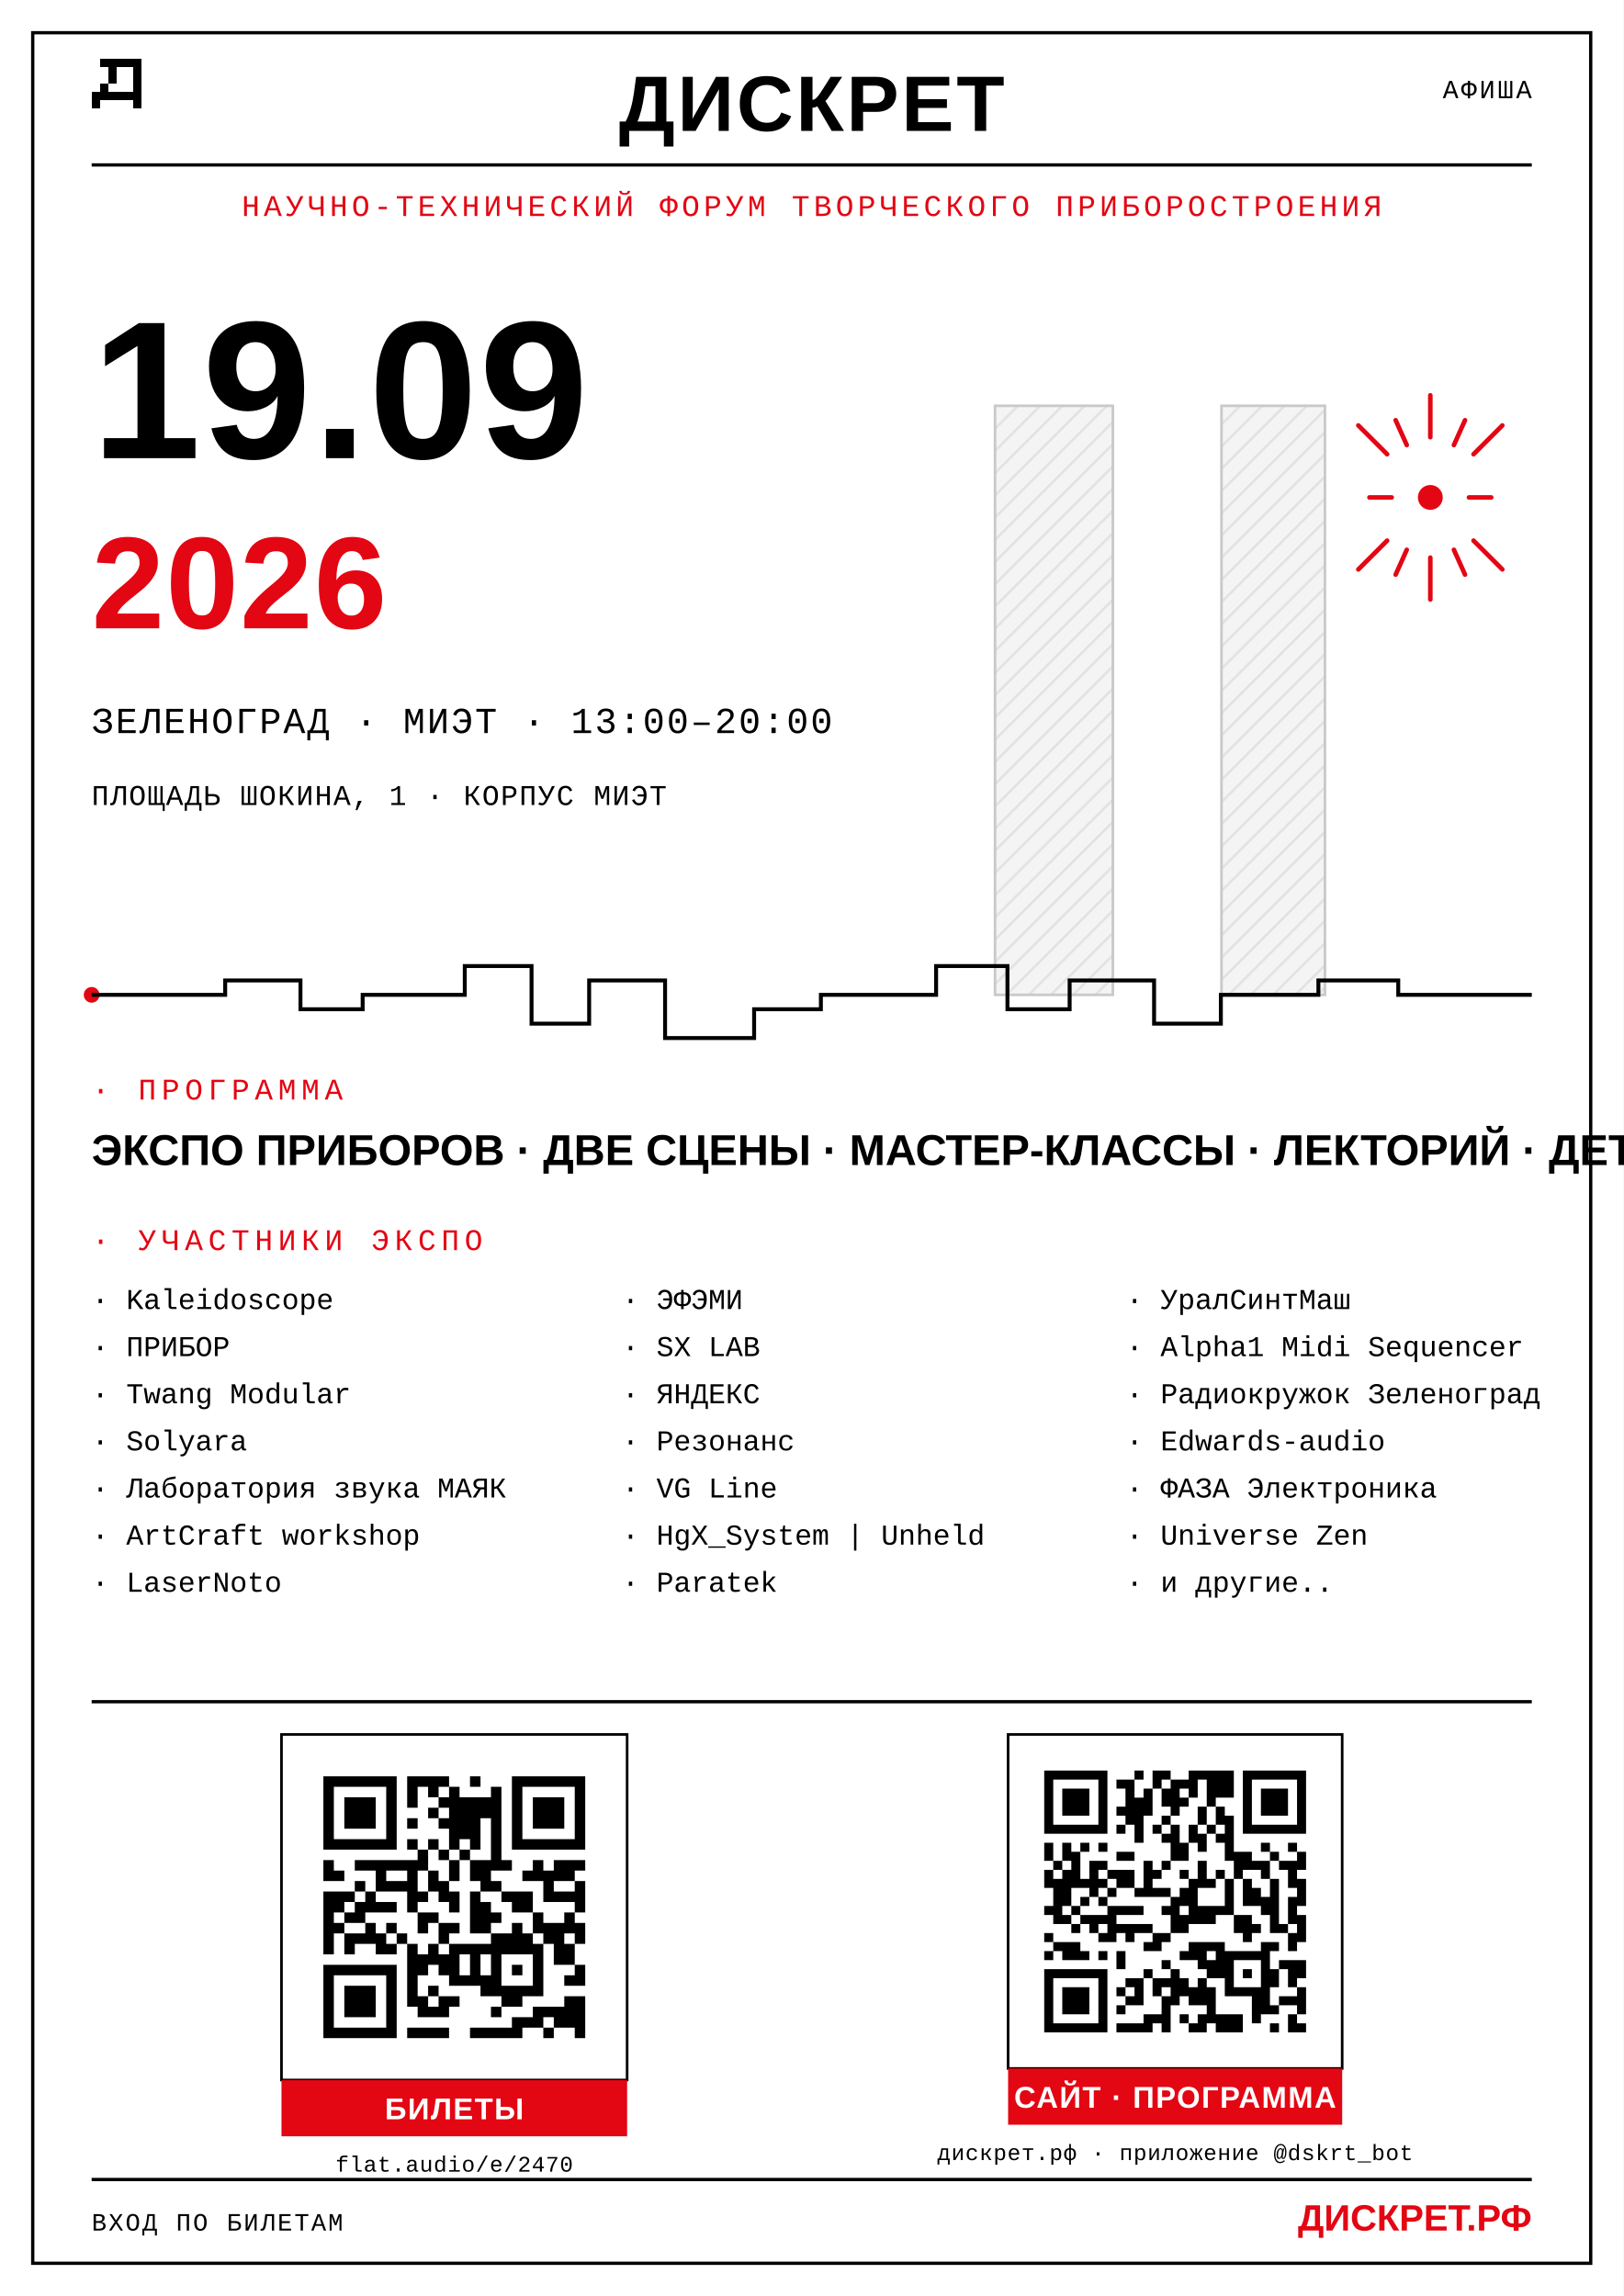
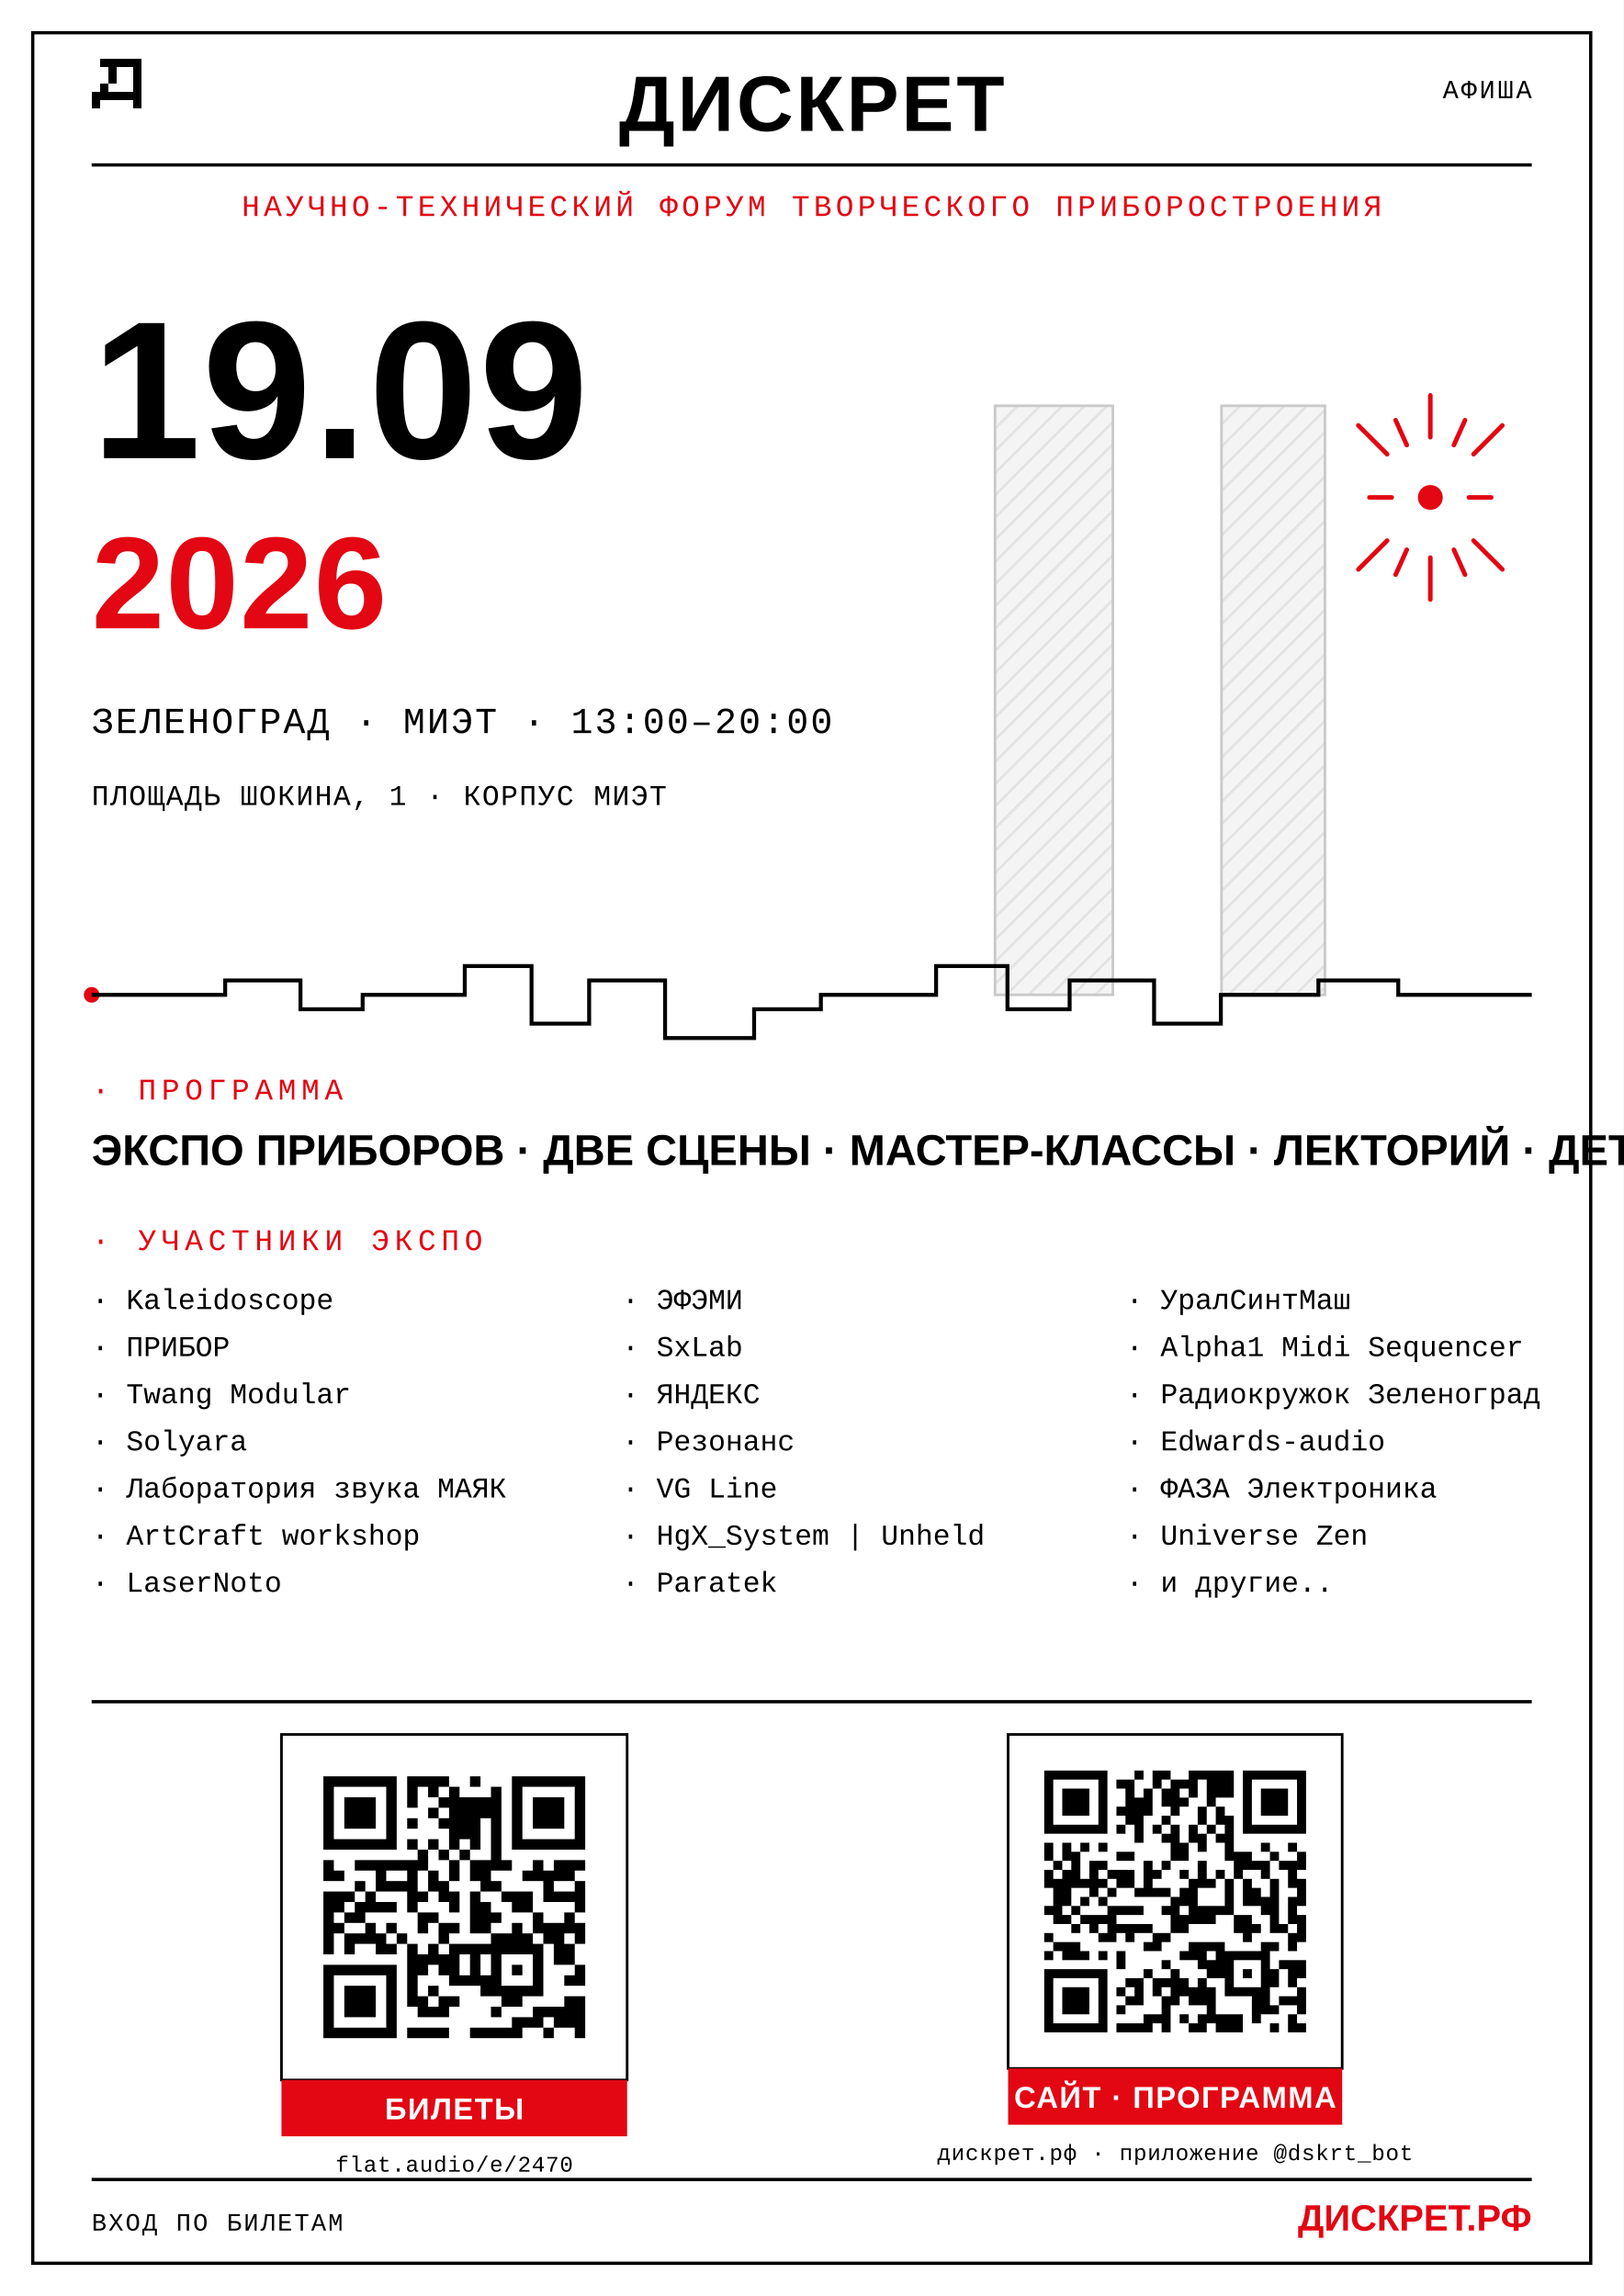
<svg xmlns="http://www.w3.org/2000/svg" width="2480" height="3508" viewBox="0 0 2480 3508" fill="none" font-family="'Arial Narrow','Helvetica Neue',Arial,sans-serif">
  <defs>
    <g id="logoD" shape-rendering="crispEdges" transform="scale(0.66667)">
      <rect x="10" y="0" width="2" height="12" />
      <rect x="2" y="0" width="8" height="2" />
      <rect x="4" y="2" width="2" height="4" />
      <rect x="2" y="6" width="2" height="2" />
      <rect x="0" y="8" width="12" height="2" />
      <rect x="0" y="10" width="2" height="2" />
    </g>
    <pattern id="th" width="24" height="24" patternTransform="rotate(45)" patternUnits="userSpaceOnUse">
      <rect width="24" height="24" fill="#f4f4f4" />
      <line x1="0" y1="0" x2="0" y2="24" stroke="#e3e3e3" stroke-width="8" />
    </pattern>
  </defs>
  <rect width="2480" height="3508" fill="#FFFFFF" />
  <rect x="50" y="50" width="2380" height="3408" fill="none" stroke="#000" stroke-width="5" />
  <use href="#logoD" fill="#000" transform="translate(140,90) scale(9.5)" />
  <text x="1240" y="200" text-anchor="middle" font-weight="800" font-size="120" letter-spacing="4" fill="#000">ДИСКРЕТ</text>
  <text x="2340" y="150" text-anchor="end" font-family="'Courier New',monospace" font-size="40" letter-spacing="4" fill="#000">АФИША</text>
  <line x1="140" y1="252" x2="2340" y2="252" stroke="#000" stroke-width="5" />
  <text x="1240" y="330" text-anchor="middle" font-family="'Courier New',monospace" font-size="46" letter-spacing="6" fill="#E30613">НАУЧНО-ТЕХНИЧЕСКИЙ ФОРУМ ТВОРЧЕСКОГО ПРИБОРОСТРОЕНИЯ</text>
  <text x="140" y="700" font-weight="800" font-size="300" letter-spacing="2" fill="#000">19.09</text>
  <text x="140" y="960" font-weight="800" font-size="200" letter-spacing="2" fill="#E30613">2026</text>
  <text x="140" y="1120" font-family="'Courier New',monospace" font-size="56" letter-spacing="3" fill="#000">ЗЕЛЕНОГРАД · МИЭТ · 13:00–20:00</text>
  <text x="140" y="1230" font-family="'Courier New',monospace" font-size="44" letter-spacing="2" fill="#000">ПЛОЩАДЬ ШОКИНА, 1 · КОРПУС МИЭТ</text>
  <g stroke="#c9c9c9" stroke-width="4">
    <rect x="1520" y="620" width="180" height="900" fill="url(#th)" />
    <rect x="1866" y="620" width="158" height="900" fill="url(#th)" />
  </g>
  <g stroke="#E30613" stroke-width="7" stroke-linecap="round">
    <line x1="2185" y1="668" x2="2185" y2="604" />
    <line x1="2185" y1="852" x2="2185" y2="916" />
    <line x1="2092" y1="760" x2="2126" y2="760" />
    <line x1="2244" y1="760" x2="2278" y2="760" />
    <line x1="2119" y1="694" x2="2075" y2="650" />
    <line x1="2251" y1="694" x2="2295" y2="650" />
    <line x1="2119" y1="826" x2="2075" y2="870" />
    <line x1="2251" y1="826" x2="2295" y2="870" />
    <line x1="2149" y1="680" x2="2132" y2="642" />
    <line x1="2221" y1="680" x2="2238" y2="642" />
    <line x1="2149" y1="840" x2="2132" y2="878" />
    <line x1="2221" y1="840" x2="2238" y2="878" />
  </g>
  <circle cx="2185" cy="760" r="19" fill="#E30613" />
  <circle cx="140" cy="1520" r="12" fill="#E30613" />
  <polyline points="140,1520 344,1520 344,1498 459,1498 459,1542 554,1542 554,1520 710,1520 710,1476 812,1476 812,1564 900,1564 900,1498 1016,1498 1016,1586 1152,1586 1152,1542 1254,1542 1254,1520 1430,1520 1430,1476 1539,1476 1539,1542 1634,1542 1634,1498 1763,1498 1763,1564 1865,1564 1865,1520 2014,1520 2014,1498 2136,1498 2136,1520 2340,1520" fill="none" stroke="#000" stroke-width="6" />
  <text x="140" y="1680" font-family="'Courier New',monospace" font-size="46" letter-spacing="8" fill="#E30613">· ПРОГРАММА</text>
  <text x="140" y="1780" font-weight="800" font-size="66" fill="#000" textLength="2200" lengthAdjust="spacingAndGlyphs">ЭКСПО ПРИБОРОВ · ДВЕ СЦЕНЫ · МАСТЕР-КЛАССЫ · ЛЕКТОРИЙ · ДЕТСКАЯ ЗОНА</text>
  <text x="140" y="1910" font-family="'Courier New',monospace" font-size="46" letter-spacing="8" fill="#E30613">· УЧАСТНИКИ ЭКСПО</text>
  <text x="140" y="2000" font-family="'Courier New',monospace" font-size="44" fill="#000">· Kaleidoscope</text>
  <text x="140" y="2072" font-family="'Courier New',monospace" font-size="44" fill="#000">· ПРИБОР</text>
  <text x="140" y="2144" font-family="'Courier New',monospace" font-size="44" fill="#000">· Twang Modular</text>
  <text x="140" y="2216" font-family="'Courier New',monospace" font-size="44" fill="#000">· Solyara</text>
  <text x="140" y="2288" font-family="'Courier New',monospace" font-size="44" fill="#000">· Лаборатория звука МАЯК</text>
  <text x="140" y="2360" font-family="'Courier New',monospace" font-size="44" fill="#000">· ArtCraft workshop</text>
  <text x="140" y="2432" font-family="'Courier New',monospace" font-size="44" fill="#000">· LaserNoto</text>
  <text x="950" y="2000" font-family="'Courier New',monospace" font-size="44" fill="#000">· ЭФЭМИ</text>
-   <text x="950" y="2072" font-family="'Courier New',monospace" font-size="44" fill="#000">· SX LAB</text>
+   <text x="950" y="2072" font-family="'Courier New',monospace" font-size="44" fill="#000">· SxLab</text>
  <text x="950" y="2144" font-family="'Courier New',monospace" font-size="44" fill="#000">· ЯНДЕКС</text>
  <text x="950" y="2216" font-family="'Courier New',monospace" font-size="44" fill="#000">· Резонанс</text>
  <text x="950" y="2288" font-family="'Courier New',monospace" font-size="44" fill="#000">· VG Line</text>
  <text x="950" y="2360" font-family="'Courier New',monospace" font-size="44" fill="#000">· HgX_System | Unheld</text>
  <text x="950" y="2432" font-family="'Courier New',monospace" font-size="44" fill="#000">· Paratek</text>
  <text x="1720" y="2000" font-family="'Courier New',monospace" font-size="44" fill="#000">· УралСинтМаш</text>
  <text x="1720" y="2072" font-family="'Courier New',monospace" font-size="44" fill="#000">· Alpha1 Midi Sequencer</text>
  <text x="1720" y="2144" font-family="'Courier New',monospace" font-size="44" fill="#000">· Радиокружок Зеленоград</text>
  <text x="1720" y="2216" font-family="'Courier New',monospace" font-size="44" fill="#000">· Edwards-audio</text>
  <text x="1720" y="2288" font-family="'Courier New',monospace" font-size="44" fill="#000">· ФАЗА Электроника</text>
  <text x="1720" y="2360" font-family="'Courier New',monospace" font-size="44" fill="#000">· Universe Zen</text>
  <text x="1720" y="2432" font-family="'Courier New',monospace" font-size="44" fill="#000">· и другие..</text>
  <line x1="140" y1="2600" x2="2340" y2="2600" stroke="#000" stroke-width="5" />
  <g>
    <rect x="430" y="2650" width="528" height="528" fill="#fff" stroke="#000" stroke-width="4" />
    <g transform="translate(494,2714) scale(16)">
      <path d="M0 0h1v1h-1zM1 0h1v1h-1zM2 0h1v1h-1zM3 0h1v1h-1zM4 0h1v1h-1zM5 0h1v1h-1zM6 0h1v1h-1zM8 0h1v1h-1zM9 0h1v1h-1zM10 0h1v1h-1zM11 0h1v1h-1zM14 0h1v1h-1zM18 0h1v1h-1zM19 0h1v1h-1zM20 0h1v1h-1zM21 0h1v1h-1zM22 0h1v1h-1zM23 0h1v1h-1zM24 0h1v1h-1zM0 1h1v1h-1zM6 1h1v1h-1zM8 1h1v1h-1zM10 1h1v1h-1zM12 1h1v1h-1zM16 1h1v1h-1zM18 1h1v1h-1zM24 1h1v1h-1zM0 2h1v1h-1zM2 2h1v1h-1zM3 2h1v1h-1zM4 2h1v1h-1zM6 2h1v1h-1zM8 2h1v1h-1zM11 2h1v1h-1zM12 2h1v1h-1zM13 2h1v1h-1zM14 2h1v1h-1zM15 2h1v1h-1zM16 2h1v1h-1zM18 2h1v1h-1zM20 2h1v1h-1zM21 2h1v1h-1zM22 2h1v1h-1zM24 2h1v1h-1zM0 3h1v1h-1zM2 3h1v1h-1zM3 3h1v1h-1zM4 3h1v1h-1zM6 3h1v1h-1zM10 3h1v1h-1zM12 3h1v1h-1zM13 3h1v1h-1zM14 3h1v1h-1zM15 3h1v1h-1zM16 3h1v1h-1zM18 3h1v1h-1zM20 3h1v1h-1zM21 3h1v1h-1zM22 3h1v1h-1zM24 3h1v1h-1zM0 4h1v1h-1zM2 4h1v1h-1zM3 4h1v1h-1zM4 4h1v1h-1zM6 4h1v1h-1zM8 4h1v1h-1zM11 4h1v1h-1zM12 4h1v1h-1zM13 4h1v1h-1zM14 4h1v1h-1zM16 4h1v1h-1zM18 4h1v1h-1zM20 4h1v1h-1zM21 4h1v1h-1zM22 4h1v1h-1zM24 4h1v1h-1zM0 5h1v1h-1zM6 5h1v1h-1zM12 5h1v1h-1zM13 5h1v1h-1zM14 5h1v1h-1zM16 5h1v1h-1zM18 5h1v1h-1zM24 5h1v1h-1zM0 6h1v1h-1zM1 6h1v1h-1zM2 6h1v1h-1zM3 6h1v1h-1zM4 6h1v1h-1zM5 6h1v1h-1zM6 6h1v1h-1zM8 6h1v1h-1zM10 6h1v1h-1zM12 6h1v1h-1zM14 6h1v1h-1zM16 6h1v1h-1zM18 6h1v1h-1zM19 6h1v1h-1zM20 6h1v1h-1zM21 6h1v1h-1zM22 6h1v1h-1zM23 6h1v1h-1zM24 6h1v1h-1zM9 7h1v1h-1zM11 7h1v1h-1zM13 7h1v1h-1zM16 7h1v1h-1zM0 8h1v1h-1zM3 8h1v1h-1zM4 8h1v1h-1zM5 8h1v1h-1zM6 8h1v1h-1zM7 8h1v1h-1zM8 8h1v1h-1zM9 8h1v1h-1zM12 8h1v1h-1zM14 8h1v1h-1zM15 8h1v1h-1zM16 8h1v1h-1zM17 8h1v1h-1zM20 8h1v1h-1zM22 8h1v1h-1zM23 8h1v1h-1zM24 8h1v1h-1zM0 9h1v1h-1zM1 9h1v1h-1zM5 9h1v1h-1zM8 9h1v1h-1zM10 9h1v1h-1zM12 9h1v1h-1zM14 9h1v1h-1zM15 9h1v1h-1zM19 9h1v1h-1zM20 9h1v1h-1zM21 9h1v1h-1zM22 9h1v1h-1zM23 9h1v1h-1zM3 10h1v1h-1zM5 10h1v1h-1zM6 10h1v1h-1zM7 10h1v1h-1zM8 10h1v1h-1zM10 10h1v1h-1zM11 10h1v1h-1zM15 10h1v1h-1zM16 10h1v1h-1zM21 10h1v1h-1zM24 10h1v1h-1zM0 11h1v1h-1zM1 11h1v1h-1zM2 11h1v1h-1zM4 11h1v1h-1zM8 11h1v1h-1zM9 11h1v1h-1zM11 11h1v1h-1zM12 11h1v1h-1zM14 11h1v1h-1zM17 11h1v1h-1zM18 11h1v1h-1zM19 11h1v1h-1zM21 11h1v1h-1zM22 11h1v1h-1zM23 11h1v1h-1zM24 11h1v1h-1zM0 12h1v1h-1zM1 12h1v1h-1zM3 12h1v1h-1zM4 12h1v1h-1zM5 12h1v1h-1zM6 12h1v1h-1zM8 12h1v1h-1zM12 12h1v1h-1zM14 12h1v1h-1zM15 12h1v1h-1zM18 12h1v1h-1zM19 12h1v1h-1zM24 12h1v1h-1zM0 13h1v1h-1zM2 13h1v1h-1zM3 13h1v1h-1zM9 13h1v1h-1zM10 13h1v1h-1zM14 13h1v1h-1zM15 13h1v1h-1zM16 13h1v1h-1zM20 13h1v1h-1zM23 13h1v1h-1zM0 14h1v1h-1zM1 14h1v1h-1zM4 14h1v1h-1zM6 14h1v1h-1zM9 14h1v1h-1zM11 14h1v1h-1zM12 14h1v1h-1zM14 14h1v1h-1zM15 14h1v1h-1zM18 14h1v1h-1zM20 14h1v1h-1zM21 14h1v1h-1zM22 14h1v1h-1zM23 14h1v1h-1zM24 14h1v1h-1zM0 15h1v1h-1zM2 15h1v1h-1zM3 15h1v1h-1zM4 15h1v1h-1zM5 15h1v1h-1zM7 15h1v1h-1zM11 15h1v1h-1zM16 15h1v1h-1zM17 15h1v1h-1zM18 15h1v1h-1zM19 15h1v1h-1zM21 15h1v1h-1zM22 15h1v1h-1zM24 15h1v1h-1zM0 16h1v1h-1zM2 16h1v1h-1zM5 16h1v1h-1zM6 16h1v1h-1zM8 16h1v1h-1zM10 16h1v1h-1zM12 16h1v1h-1zM13 16h1v1h-1zM14 16h1v1h-1zM15 16h1v1h-1zM16 16h1v1h-1zM17 16h1v1h-1zM18 16h1v1h-1zM19 16h1v1h-1zM20 16h1v1h-1zM22 16h1v1h-1zM23 16h1v1h-1zM8 17h1v1h-1zM9 17h1v1h-1zM10 17h1v1h-1zM11 17h1v1h-1zM12 17h1v1h-1zM14 17h1v1h-1zM16 17h1v1h-1zM20 17h1v1h-1zM22 17h1v1h-1zM23 17h1v1h-1zM0 18h1v1h-1zM1 18h1v1h-1zM2 18h1v1h-1zM3 18h1v1h-1zM4 18h1v1h-1zM5 18h1v1h-1zM6 18h1v1h-1zM8 18h1v1h-1zM9 18h1v1h-1zM11 18h1v1h-1zM12 18h1v1h-1zM14 18h1v1h-1zM16 18h1v1h-1zM18 18h1v1h-1zM20 18h1v1h-1zM24 18h1v1h-1zM0 19h1v1h-1zM6 19h1v1h-1zM8 19h1v1h-1zM12 19h1v1h-1zM13 19h1v1h-1zM14 19h1v1h-1zM15 19h1v1h-1zM16 19h1v1h-1zM20 19h1v1h-1zM23 19h1v1h-1zM24 19h1v1h-1zM0 20h1v1h-1zM2 20h1v1h-1zM3 20h1v1h-1zM4 20h1v1h-1zM6 20h1v1h-1zM8 20h1v1h-1zM10 20h1v1h-1zM15 20h1v1h-1zM16 20h1v1h-1zM17 20h1v1h-1zM18 20h1v1h-1zM19 20h1v1h-1zM20 20h1v1h-1zM0 21h1v1h-1zM2 21h1v1h-1zM3 21h1v1h-1zM4 21h1v1h-1zM6 21h1v1h-1zM8 21h1v1h-1zM9 21h1v1h-1zM11 21h1v1h-1zM12 21h1v1h-1zM17 21h1v1h-1zM18 21h1v1h-1zM23 21h1v1h-1zM24 21h1v1h-1zM0 22h1v1h-1zM2 22h1v1h-1zM3 22h1v1h-1zM4 22h1v1h-1zM6 22h1v1h-1zM9 22h1v1h-1zM10 22h1v1h-1zM11 22h1v1h-1zM16 22h1v1h-1zM20 22h1v1h-1zM21 22h1v1h-1zM22 22h1v1h-1zM23 22h1v1h-1zM24 22h1v1h-1zM0 23h1v1h-1zM6 23h1v1h-1zM18 23h1v1h-1zM19 23h1v1h-1zM20 23h1v1h-1zM22 23h1v1h-1zM23 23h1v1h-1zM24 23h1v1h-1zM0 24h1v1h-1zM1 24h1v1h-1zM2 24h1v1h-1zM3 24h1v1h-1zM4 24h1v1h-1zM5 24h1v1h-1zM6 24h1v1h-1zM8 24h1v1h-1zM9 24h1v1h-1zM10 24h1v1h-1zM11 24h1v1h-1zM14 24h1v1h-1zM15 24h1v1h-1zM16 24h1v1h-1zM17 24h1v1h-1zM18 24h1v1h-1zM21 24h1v1h-1zM24 24h1v1h-1z" fill="#000" />
    </g>
    <rect x="430" y="3178" width="528" height="86" fill="#E30613" />
    <text x="694" y="3238" text-anchor="middle" font-weight="800" font-size="46" letter-spacing="2" fill="#fff">БИЛЕТЫ</text>
    <text x="694" y="3318" text-anchor="middle" font-family="'Courier New',monospace" font-size="34" letter-spacing="1" fill="#000">flat.audio/e/2470</text>
  </g>
  <g>
    <rect x="1540" y="2650" width="510.345" height="510.345" fill="#fff" stroke="#000" stroke-width="4" />
    <g transform="translate(1595.172,2705.172) scale(13.7931)">
      <path d="M0 0h1v1h-1zM1 0h1v1h-1zM2 0h1v1h-1zM3 0h1v1h-1zM4 0h1v1h-1zM5 0h1v1h-1zM6 0h1v1h-1zM10 0h1v1h-1zM12 0h1v1h-1zM13 0h1v1h-1zM16 0h1v1h-1zM17 0h1v1h-1zM18 0h1v1h-1zM19 0h1v1h-1zM20 0h1v1h-1zM22 0h1v1h-1zM23 0h1v1h-1zM24 0h1v1h-1zM25 0h1v1h-1zM26 0h1v1h-1zM27 0h1v1h-1zM28 0h1v1h-1zM0 1h1v1h-1zM6 1h1v1h-1zM8 1h1v1h-1zM9 1h1v1h-1zM12 1h1v1h-1zM14 1h1v1h-1zM15 1h1v1h-1zM16 1h1v1h-1zM18 1h1v1h-1zM19 1h1v1h-1zM20 1h1v1h-1zM22 1h1v1h-1zM28 1h1v1h-1zM0 2h1v1h-1zM2 2h1v1h-1zM3 2h1v1h-1zM4 2h1v1h-1zM6 2h1v1h-1zM9 2h1v1h-1zM11 2h1v1h-1zM13 2h1v1h-1zM14 2h1v1h-1zM16 2h1v1h-1zM18 2h1v1h-1zM19 2h1v1h-1zM20 2h1v1h-1zM22 2h1v1h-1zM24 2h1v1h-1zM25 2h1v1h-1zM26 2h1v1h-1zM28 2h1v1h-1zM0 3h1v1h-1zM2 3h1v1h-1zM3 3h1v1h-1zM4 3h1v1h-1zM6 3h1v1h-1zM9 3h1v1h-1zM10 3h1v1h-1zM11 3h1v1h-1zM13 3h1v1h-1zM14 3h1v1h-1zM15 3h1v1h-1zM18 3h1v1h-1zM22 3h1v1h-1zM24 3h1v1h-1zM25 3h1v1h-1zM26 3h1v1h-1zM28 3h1v1h-1zM0 4h1v1h-1zM2 4h1v1h-1zM3 4h1v1h-1zM4 4h1v1h-1zM6 4h1v1h-1zM8 4h1v1h-1zM9 4h1v1h-1zM10 4h1v1h-1zM11 4h1v1h-1zM14 4h1v1h-1zM17 4h1v1h-1zM19 4h1v1h-1zM22 4h1v1h-1zM24 4h1v1h-1zM25 4h1v1h-1zM26 4h1v1h-1zM28 4h1v1h-1zM0 5h1v1h-1zM6 5h1v1h-1zM9 5h1v1h-1zM10 5h1v1h-1zM13 5h1v1h-1zM17 5h1v1h-1zM19 5h1v1h-1zM20 5h1v1h-1zM22 5h1v1h-1zM28 5h1v1h-1zM0 6h1v1h-1zM1 6h1v1h-1zM2 6h1v1h-1zM3 6h1v1h-1zM4 6h1v1h-1zM5 6h1v1h-1zM6 6h1v1h-1zM8 6h1v1h-1zM10 6h1v1h-1zM12 6h1v1h-1zM14 6h1v1h-1zM16 6h1v1h-1zM18 6h1v1h-1zM20 6h1v1h-1zM22 6h1v1h-1zM23 6h1v1h-1zM24 6h1v1h-1zM25 6h1v1h-1zM26 6h1v1h-1zM27 6h1v1h-1zM28 6h1v1h-1zM10 7h1v1h-1zM13 7h1v1h-1zM14 7h1v1h-1zM16 7h1v1h-1zM17 7h1v1h-1zM19 7h1v1h-1zM20 7h1v1h-1zM0 8h1v1h-1zM2 8h1v1h-1zM4 8h1v1h-1zM6 8h1v1h-1zM14 8h1v1h-1zM15 8h1v1h-1zM17 8h1v1h-1zM20 8h1v1h-1zM24 8h1v1h-1zM27 8h1v1h-1zM0 9h1v1h-1zM2 9h1v1h-1zM3 9h1v1h-1zM8 9h1v1h-1zM9 9h1v1h-1zM14 9h1v1h-1zM15 9h1v1h-1zM20 9h1v1h-1zM21 9h1v1h-1zM22 9h1v1h-1zM25 9h1v1h-1zM28 9h1v1h-1zM1 10h1v1h-1zM3 10h1v1h-1zM5 10h1v1h-1zM6 10h1v1h-1zM11 10h1v1h-1zM13 10h1v1h-1zM17 10h1v1h-1zM21 10h1v1h-1zM22 10h1v1h-1zM23 10h1v1h-1zM24 10h1v1h-1zM26 10h1v1h-1zM27 10h1v1h-1zM28 10h1v1h-1zM0 11h1v1h-1zM2 11h1v1h-1zM3 11h1v1h-1zM5 11h1v1h-1zM7 11h1v1h-1zM8 11h1v1h-1zM9 11h1v1h-1zM11 11h1v1h-1zM12 11h1v1h-1zM15 11h1v1h-1zM17 11h1v1h-1zM19 11h1v1h-1zM21 11h1v1h-1zM24 11h1v1h-1zM27 11h1v1h-1zM0 12h1v1h-1zM1 12h1v1h-1zM2 12h1v1h-1zM3 12h1v1h-1zM4 12h1v1h-1zM5 12h1v1h-1zM6 12h1v1h-1zM8 12h1v1h-1zM9 12h1v1h-1zM11 12h1v1h-1zM16 12h1v1h-1zM17 12h1v1h-1zM18 12h1v1h-1zM20 12h1v1h-1zM22 12h1v1h-1zM25 12h1v1h-1zM27 12h1v1h-1zM28 12h1v1h-1zM1 13h1v1h-1zM2 13h1v1h-1zM5 13h1v1h-1zM7 13h1v1h-1zM10 13h1v1h-1zM11 13h1v1h-1zM12 13h1v1h-1zM13 13h1v1h-1zM15 13h1v1h-1zM16 13h1v1h-1zM20 13h1v1h-1zM22 13h1v1h-1zM23 13h1v1h-1zM25 13h1v1h-1zM28 13h1v1h-1zM1 14h1v1h-1zM2 14h1v1h-1zM4 14h1v1h-1zM6 14h1v1h-1zM14 14h1v1h-1zM15 14h1v1h-1zM16 14h1v1h-1zM20 14h1v1h-1zM22 14h1v1h-1zM23 14h1v1h-1zM24 14h1v1h-1zM25 14h1v1h-1zM27 14h1v1h-1zM28 14h1v1h-1zM0 15h1v1h-1zM1 15h1v1h-1zM3 15h1v1h-1zM7 15h1v1h-1zM8 15h1v1h-1zM9 15h1v1h-1zM10 15h1v1h-1zM13 15h1v1h-1zM14 15h1v1h-1zM16 15h1v1h-1zM17 15h1v1h-1zM18 15h1v1h-1zM19 15h1v1h-1zM20 15h1v1h-1zM24 15h1v1h-1zM25 15h1v1h-1zM27 15h1v1h-1zM1 16h1v1h-1zM2 16h1v1h-1zM4 16h1v1h-1zM5 16h1v1h-1zM6 16h1v1h-1zM7 16h1v1h-1zM14 16h1v1h-1zM15 16h1v1h-1zM16 16h1v1h-1zM17 16h1v1h-1zM18 16h1v1h-1zM21 16h1v1h-1zM22 16h1v1h-1zM25 16h1v1h-1zM27 16h1v1h-1zM28 16h1v1h-1zM3 17h1v1h-1zM5 17h1v1h-1zM7 17h1v1h-1zM8 17h1v1h-1zM9 17h1v1h-1zM10 17h1v1h-1zM11 17h1v1h-1zM14 17h1v1h-1zM15 17h1v1h-1zM21 17h1v1h-1zM22 17h1v1h-1zM23 17h1v1h-1zM25 17h1v1h-1zM26 17h1v1h-1zM28 17h1v1h-1zM0 18h1v1h-1zM6 18h1v1h-1zM7 18h1v1h-1zM9 18h1v1h-1zM12 18h1v1h-1zM13 18h1v1h-1zM22 18h1v1h-1zM27 18h1v1h-1zM28 18h1v1h-1zM1 19h1v1h-1zM2 19h1v1h-1zM3 19h1v1h-1zM11 19h1v1h-1zM12 19h1v1h-1zM16 19h1v1h-1zM17 19h1v1h-1zM18 19h1v1h-1zM19 19h1v1h-1zM24 19h1v1h-1zM25 19h1v1h-1zM27 19h1v1h-1zM0 20h1v1h-1zM2 20h1v1h-1zM3 20h1v1h-1zM4 20h1v1h-1zM6 20h1v1h-1zM8 20h1v1h-1zM15 20h1v1h-1zM16 20h1v1h-1zM17 20h1v1h-1zM19 20h1v1h-1zM20 20h1v1h-1zM21 20h1v1h-1zM22 20h1v1h-1zM23 20h1v1h-1zM24 20h1v1h-1zM8 21h1v1h-1zM13 21h1v1h-1zM17 21h1v1h-1zM18 21h1v1h-1zM19 21h1v1h-1zM20 21h1v1h-1zM24 21h1v1h-1zM26 21h1v1h-1zM27 21h1v1h-1zM28 21h1v1h-1zM0 22h1v1h-1zM1 22h1v1h-1zM2 22h1v1h-1zM3 22h1v1h-1zM4 22h1v1h-1zM5 22h1v1h-1zM6 22h1v1h-1zM11 22h1v1h-1zM14 22h1v1h-1zM18 22h1v1h-1zM19 22h1v1h-1zM20 22h1v1h-1zM22 22h1v1h-1zM24 22h1v1h-1zM25 22h1v1h-1zM27 22h1v1h-1zM28 22h1v1h-1zM0 23h1v1h-1zM6 23h1v1h-1zM9 23h1v1h-1zM10 23h1v1h-1zM12 23h1v1h-1zM13 23h1v1h-1zM14 23h1v1h-1zM15 23h1v1h-1zM17 23h1v1h-1zM20 23h1v1h-1zM24 23h1v1h-1zM25 23h1v1h-1zM27 23h1v1h-1zM0 24h1v1h-1zM2 24h1v1h-1zM3 24h1v1h-1zM4 24h1v1h-1zM6 24h1v1h-1zM8 24h1v1h-1zM10 24h1v1h-1zM12 24h1v1h-1zM14 24h1v1h-1zM15 24h1v1h-1zM16 24h1v1h-1zM17 24h1v1h-1zM18 24h1v1h-1zM20 24h1v1h-1zM21 24h1v1h-1zM22 24h1v1h-1zM23 24h1v1h-1zM24 24h1v1h-1zM28 24h1v1h-1zM0 25h1v1h-1zM2 25h1v1h-1zM3 25h1v1h-1zM4 25h1v1h-1zM6 25h1v1h-1zM9 25h1v1h-1zM10 25h1v1h-1zM13 25h1v1h-1zM14 25h1v1h-1zM16 25h1v1h-1zM17 25h1v1h-1zM18 25h1v1h-1zM23 25h1v1h-1zM24 25h1v1h-1zM26 25h1v1h-1zM27 25h1v1h-1zM28 25h1v1h-1zM0 26h1v1h-1zM2 26h1v1h-1zM3 26h1v1h-1zM4 26h1v1h-1zM6 26h1v1h-1zM8 26h1v1h-1zM13 26h1v1h-1zM18 26h1v1h-1zM23 26h1v1h-1zM24 26h1v1h-1zM25 26h1v1h-1zM28 26h1v1h-1zM0 27h1v1h-1zM6 27h1v1h-1zM11 27h1v1h-1zM12 27h1v1h-1zM13 27h1v1h-1zM15 27h1v1h-1zM17 27h1v1h-1zM18 27h1v1h-1zM19 27h1v1h-1zM20 27h1v1h-1zM21 27h1v1h-1zM23 27h1v1h-1zM27 27h1v1h-1zM0 28h1v1h-1zM1 28h1v1h-1zM2 28h1v1h-1zM3 28h1v1h-1zM4 28h1v1h-1zM5 28h1v1h-1zM6 28h1v1h-1zM8 28h1v1h-1zM9 28h1v1h-1zM10 28h1v1h-1zM11 28h1v1h-1zM13 28h1v1h-1zM16 28h1v1h-1zM17 28h1v1h-1zM19 28h1v1h-1zM20 28h1v1h-1zM21 28h1v1h-1zM25 28h1v1h-1zM27 28h1v1h-1zM28 28h1v1h-1z" fill="#000" />
    </g>
    <rect x="1540" y="3160.345" width="510.345" height="86" fill="#E30613" />
    <text x="1795.172" y="3220.345" text-anchor="middle" font-weight="800" font-size="46" letter-spacing="2" fill="#fff">САЙТ · ПРОГРАММА</text>
    <text x="1795.172" y="3300.345" text-anchor="middle" font-family="'Courier New',monospace" font-size="34" letter-spacing="1" fill="#000">дискрет.рф · приложение @dskrt_bot</text>
  </g>
  <line x1="140" y1="3330" x2="2340" y2="3330" stroke="#000" stroke-width="5" />
  <text x="140" y="3408" font-family="'Courier New',monospace" font-size="38" letter-spacing="3" fill="#000">ВХОД ПО БИЛЕТАМ</text>
  <text x="2340" y="3408" text-anchor="end" font-weight="800" font-size="56" fill="#E30613">ДИСКРЕТ.РФ</text>
</svg>
